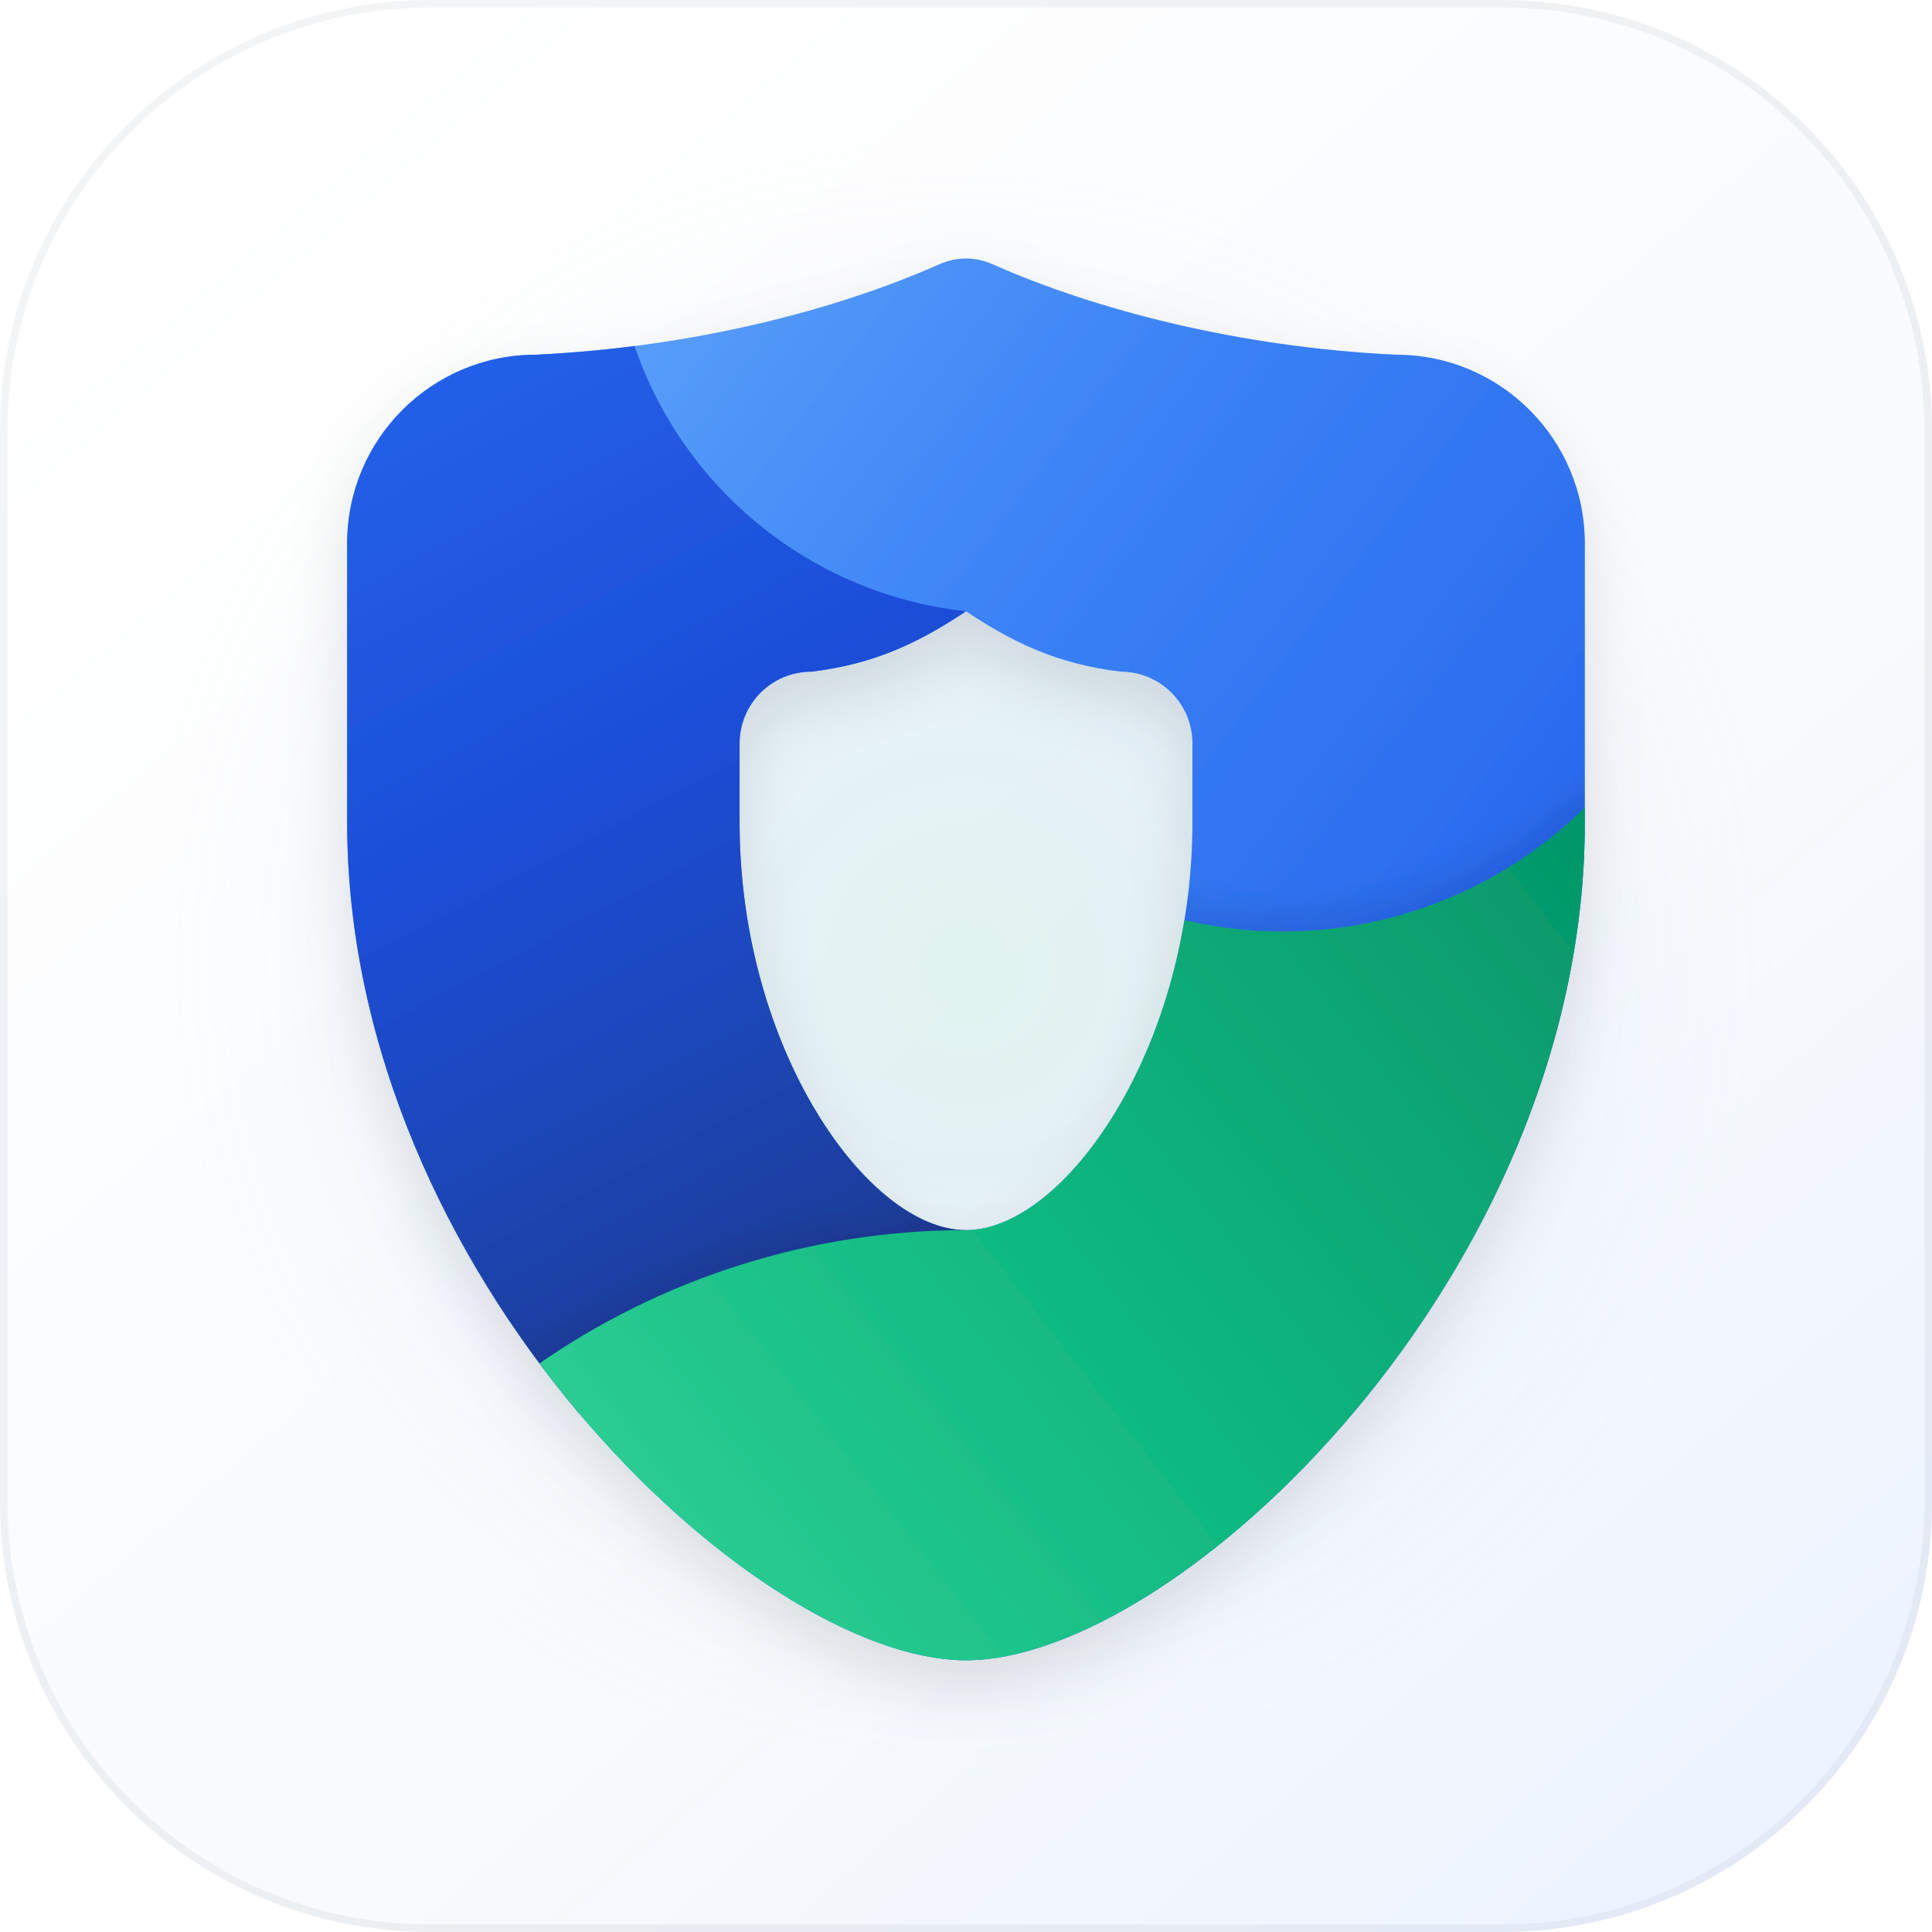
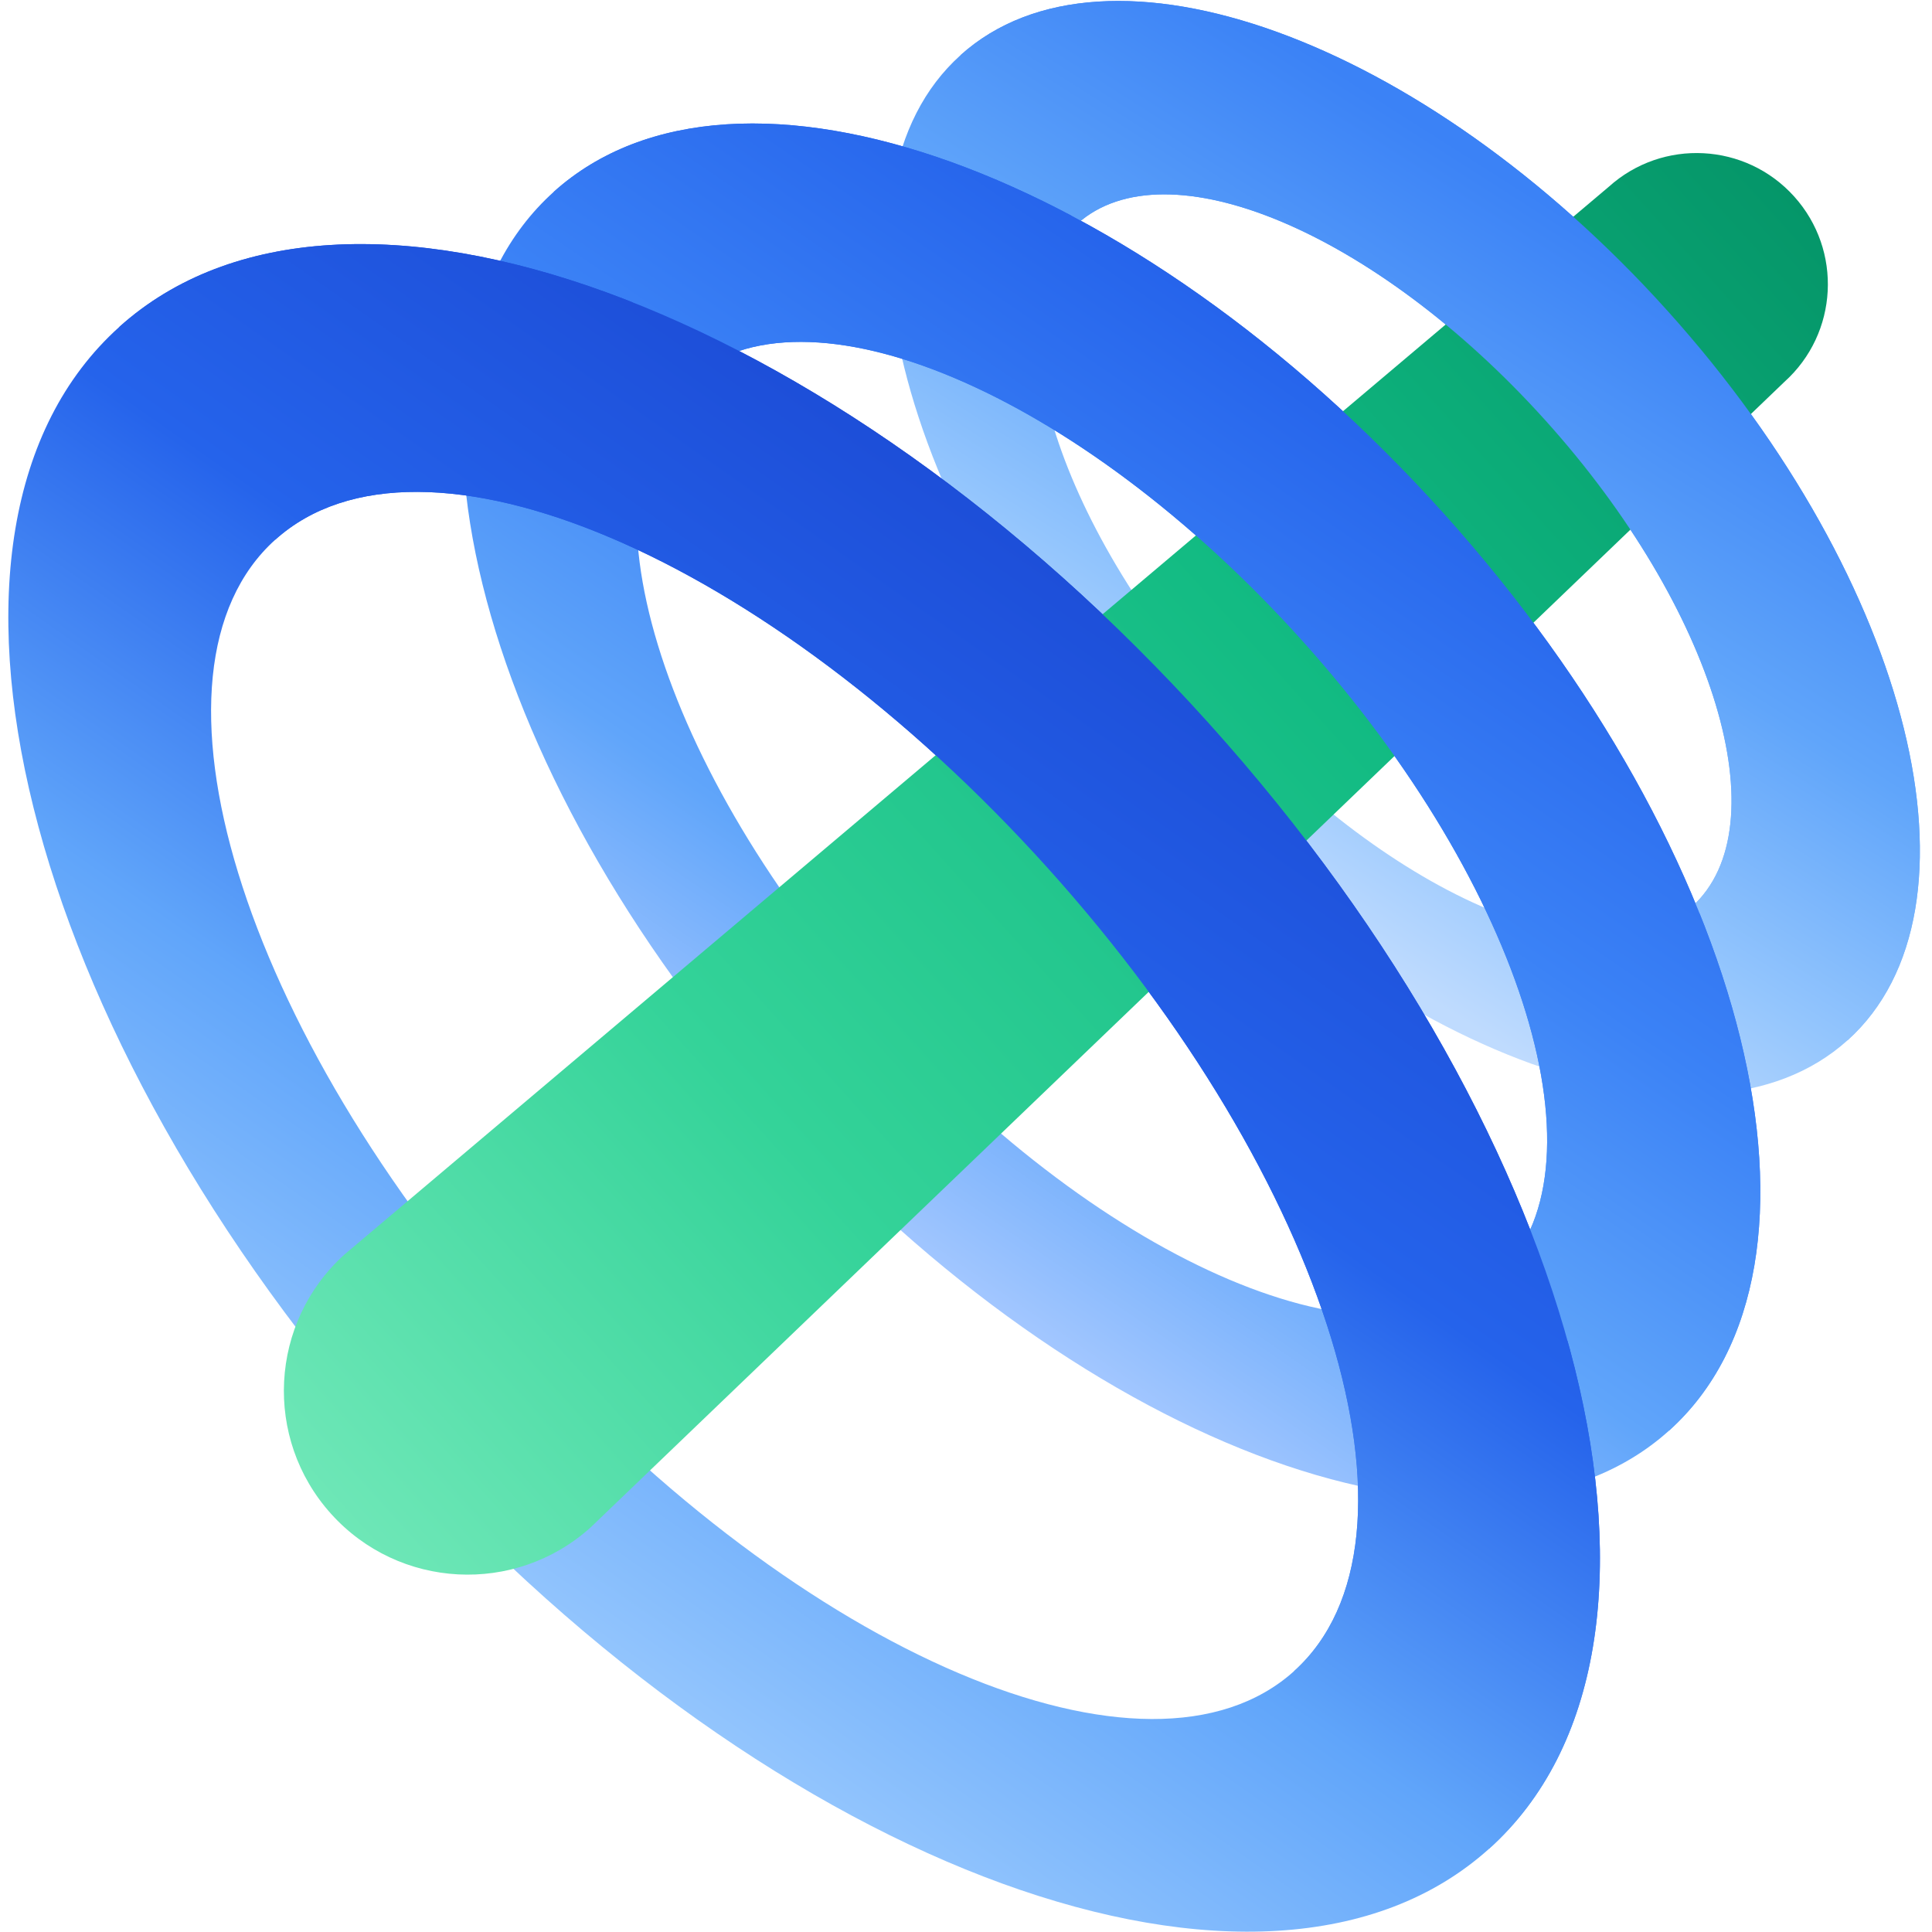
- <svg xmlns="http://www.w3.org/2000/svg" width="1024" height="1024" viewBox="0 0 1024 1024">
-   <defs>
-     <linearGradient id="background" x1="128" y1="64" x2="896" y2="960" gradientUnits="userSpaceOnUse">
-       <stop stop-color="#FFFFFF" />
-       <stop offset="0.65" stop-color="#F8FAFC" />
-       <stop offset="1" stop-color="#EEF4FF" />
-     </linearGradient>
-     <radialGradient id="ambient-glow" cx="512" cy="512" r="440" gradientUnits="userSpaceOnUse">
-       <stop stop-color="#10B981" stop-opacity=".11" />
-       <stop offset="0.55" stop-color="#3B82F6" stop-opacity=".09" />
-       <stop offset="1" stop-color="#EEF4FF" stop-opacity="0" />
-     </radialGradient>
-     <filter id="drop-shadow" x="-15%" y="-15%" width="130%" height="130%">
-       <feDropShadow dx="0" dy="14" stdDeviation="16" flood-color="#0F172A" flood-opacity="0.11" />
-     </filter>
-     <filter id="layer-shadow" x="-20%" y="-20%" width="140%" height="140%">
-       <feDropShadow dx="0" dy="-6" stdDeviation="10" flood-color="#0F172A" flood-opacity="0.14" />
-     </filter>
-     <linearGradient id="tk-cobalt" x1="280" y1="136" x2="840" y2="560" gradientUnits="userSpaceOnUse">
-       <stop stop-color="#60A5FA" />
-       <stop offset="0.45" stop-color="#3B82F6" />
-       <stop offset="1" stop-color="#2563EB" />
-     </linearGradient>
-     <linearGradient id="tk-navy" x1="184" y1="180" x2="480" y2="740" gradientUnits="userSpaceOnUse">
-       <stop stop-color="#2563EB" />
-       <stop offset="0.42" stop-color="#1D4ED8" />
-       <stop offset="1" stop-color="#1E3A8A" />
-     </linearGradient>
-     <linearGradient id="tk-emerald" x1="284" y1="860" x2="840" y2="428" gradientUnits="userSpaceOnUse">
-       <stop stop-color="#34D399" />
-       <stop offset="0.46" stop-color="#10B981" />
-       <stop offset="1" stop-color="#059669" />
-     </linearGradient>
-     <clipPath id="tk-clip">
-       <path fill-rule="evenodd" clip-rule="evenodd" d="M 284 188                C 368 184 444 164 498 140                Q 512 134 526 140                C 580 164 656 184 740 188                A 100 100 0 0 1 840 288                L 840 436                C 840 676 624 880 512 880                C 400 880 184 676 184 436                L 184 288                A 100 100 0 0 1 284 188                Z                M 430 356                A 38 38 0 0 0 392 394                L 392 436                C 392 556 460 652 512 652                C 564 652 632 556 632 436                L 632 394                A 38 38 0 0 0 594 356                C 560 352 536 340 512 324                C 488 340 464 352 430 356                Z" />
-     </clipPath>
-   </defs>
-   <rect x="0" y="0" width="1024" height="1024" rx="228" fill="url(#background)" />
-   <rect x="2" y="2" width="1020" height="1020" rx="226" fill="none" stroke="#0F172A" stroke-opacity=".05" stroke-width="4" />
-   <circle cx="512" cy="512" r="440" fill="url(#ambient-glow)" />
-   <g filter="url(#drop-shadow)">
-     <g clip-path="url(#tk-clip)">
-       <rect x="160" y="120" width="704" height="780" fill="url(#tk-cobalt)" />
-       <path d="M 326 136                A 210 210 0 0 0 512 324                L 512 652                L 284 760                L 160 760                L 160 136 Z" fill="url(#tk-navy)" />
-       <path d="M 160 724                L 284 724                A 397 397 0 0 1 512 652                L 580 488                L 629 488                A 228 228 0 0 0 840 428                L 860 428                L 860 900                L 160 900 Z" fill="url(#tk-emerald)" filter="url(#layer-shadow)" />
+ <svg xmlns="http://www.w3.org/2000/svg" width="683" height="683" viewBox="0 0 683 683">
+   <g transform="translate(0 0) scale(1) translate(-138 -207)">
+     <defs>
+       <linearGradient id="ring-outer" x1="56" y1="-40" x2="-290" y2="40" gradientUnits="userSpaceOnUse">
+         <stop stop-color="#1D4ED8" />
+         <stop offset="0.35" stop-color="#2563EB" />
+         <stop offset="0.7" stop-color="#60A5FA" />
+         <stop offset="1" stop-color="#93C5FD" />
+       </linearGradient>
+       <linearGradient id="ring-mid" x1="152" y1="-35" x2="-136" y2="35" gradientUnits="userSpaceOnUse">
+         <stop stop-color="#2563EB" />
+         <stop offset="0.38" stop-color="#3B82F6" />
+         <stop offset="0.72" stop-color="#60A5FA" />
+         <stop offset="1" stop-color="#A5C8FF" />
+       </linearGradient>
+       <linearGradient id="ring-inner" x1="236" y1="-30" x2="20" y2="30" gradientUnits="userSpaceOnUse">
+         <stop stop-color="#3B82F6" />
+         <stop offset="0.42" stop-color="#60A5FA" />
+         <stop offset="0.75" stop-color="#93C5FD" />
+         <stop offset="1" stop-color="#BFDBFE" />
+       </linearGradient>
+       <linearGradient id="emerald-stream" x1="-312" y1="0" x2="288" y2="0" gradientUnits="userSpaceOnUse">
+         <stop stop-color="#6EE7B7" />
+         <stop offset="0.3" stop-color="#34D399" />
+         <stop offset="0.68" stop-color="#10B981" />
+         <stop offset="1" stop-color="#059669" />
+       </linearGradient>
+     </defs>
+     <g transform="translate(524 500) rotate(-42) scale(1.16)">
+       <path fill-rule="evenodd" clip-rule="evenodd" d="M 128 -202 A 108 202 0 1 0 128 202 A 108 202 0 1 0 128 -202 Z M 120 -140 A 66 140 0 1 1 120 140 A 66 140 0 1 1 120 -140 Z" fill="url(#ring-inner)" />
+       <path fill-rule="evenodd" clip-rule="evenodd" d="M 8 -254 A 136 254 0 1 0 8 254 A 136 254 0 1 0 8 -254 Z M 0 -184 A 86 184 0 1 1 0 184 A 86 184 0 1 1 0 -184 Z" fill="url(#ring-mid)" />
+       <path fill-rule="evenodd" clip-rule="evenodd" d="M -118 -312 A 166 312 0 1 0 -118 312 A 166 312 0 1 0 -118 -312 Z M -126 -232 A 108 232 0 1 1 -126 232 A 108 232 0 1 1 -126 -232 Z" fill="url(#ring-outer)" />
+       <path d="M -256 -56 L 248 -40 A 40 40 0 1 1 248 40 L -256 56 A 56 56 0 0 1 -256 -56 Z" fill="url(#emerald-stream)" />
+       <path d="M 128 -202 A 108 202 0 0 1 128 202 L 120 140 A 66 140 0 0 0 120 -140 Z" fill="url(#ring-inner)" />
+       <path d="M 8 -254 A 136 254 0 0 1 8 254 L 0 184 A 86 184 0 0 0 0 -184 Z" fill="url(#ring-mid)" />
+       <path d="M -118 -312 A 166 312 0 0 1 -118 312 L -126 232 A 108 232 0 0 0 -126 -232 Z" fill="url(#ring-outer)" />
    </g>
  </g>
</svg>
